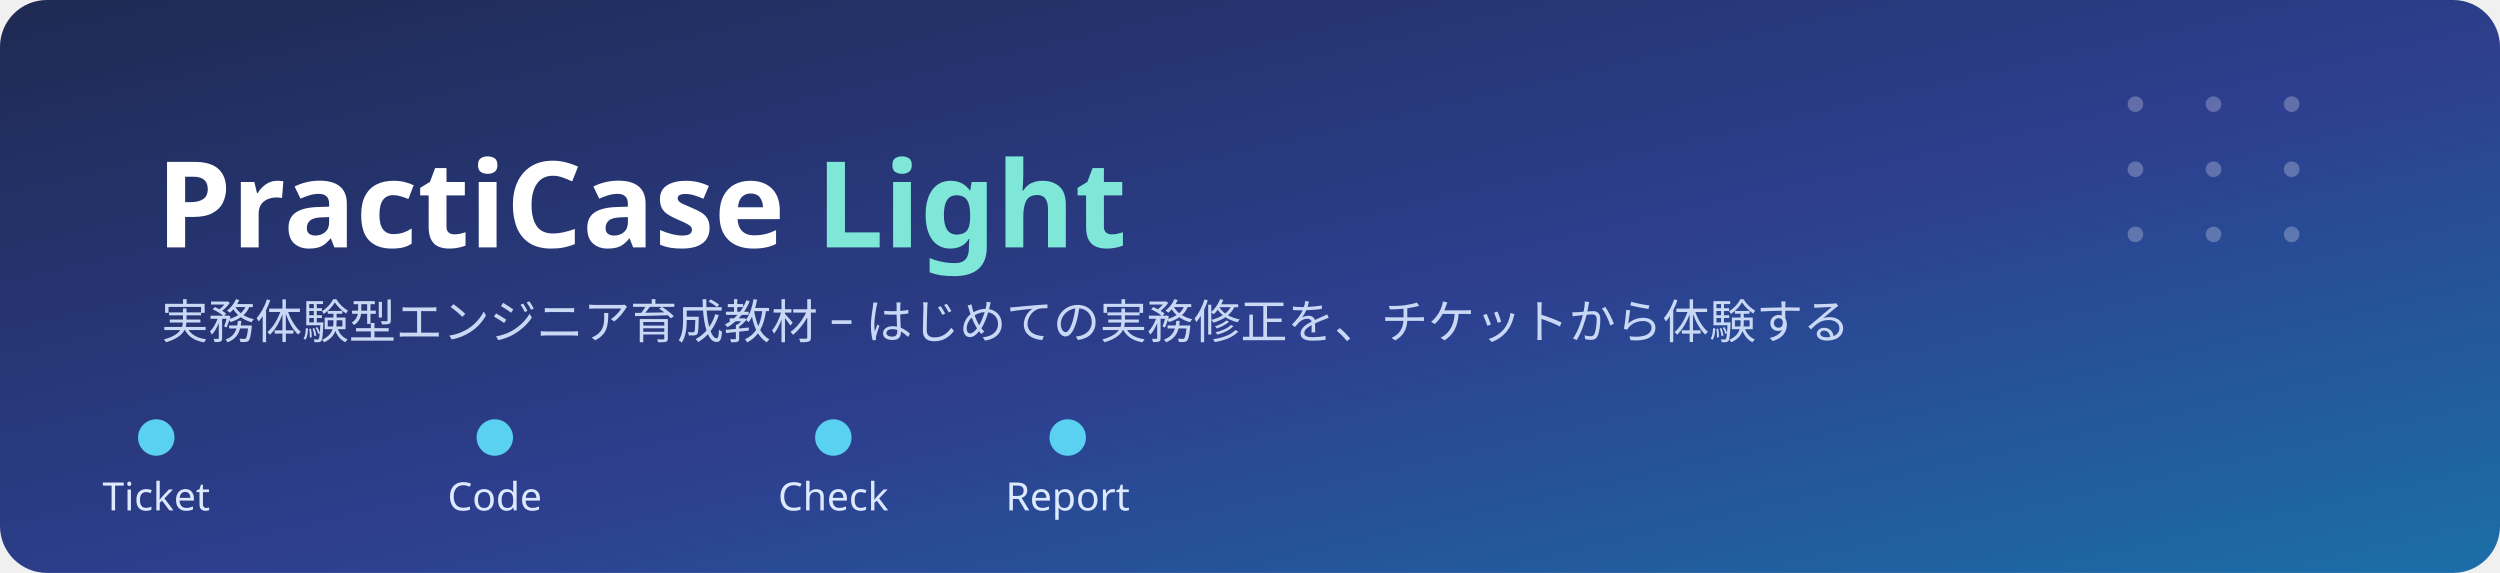
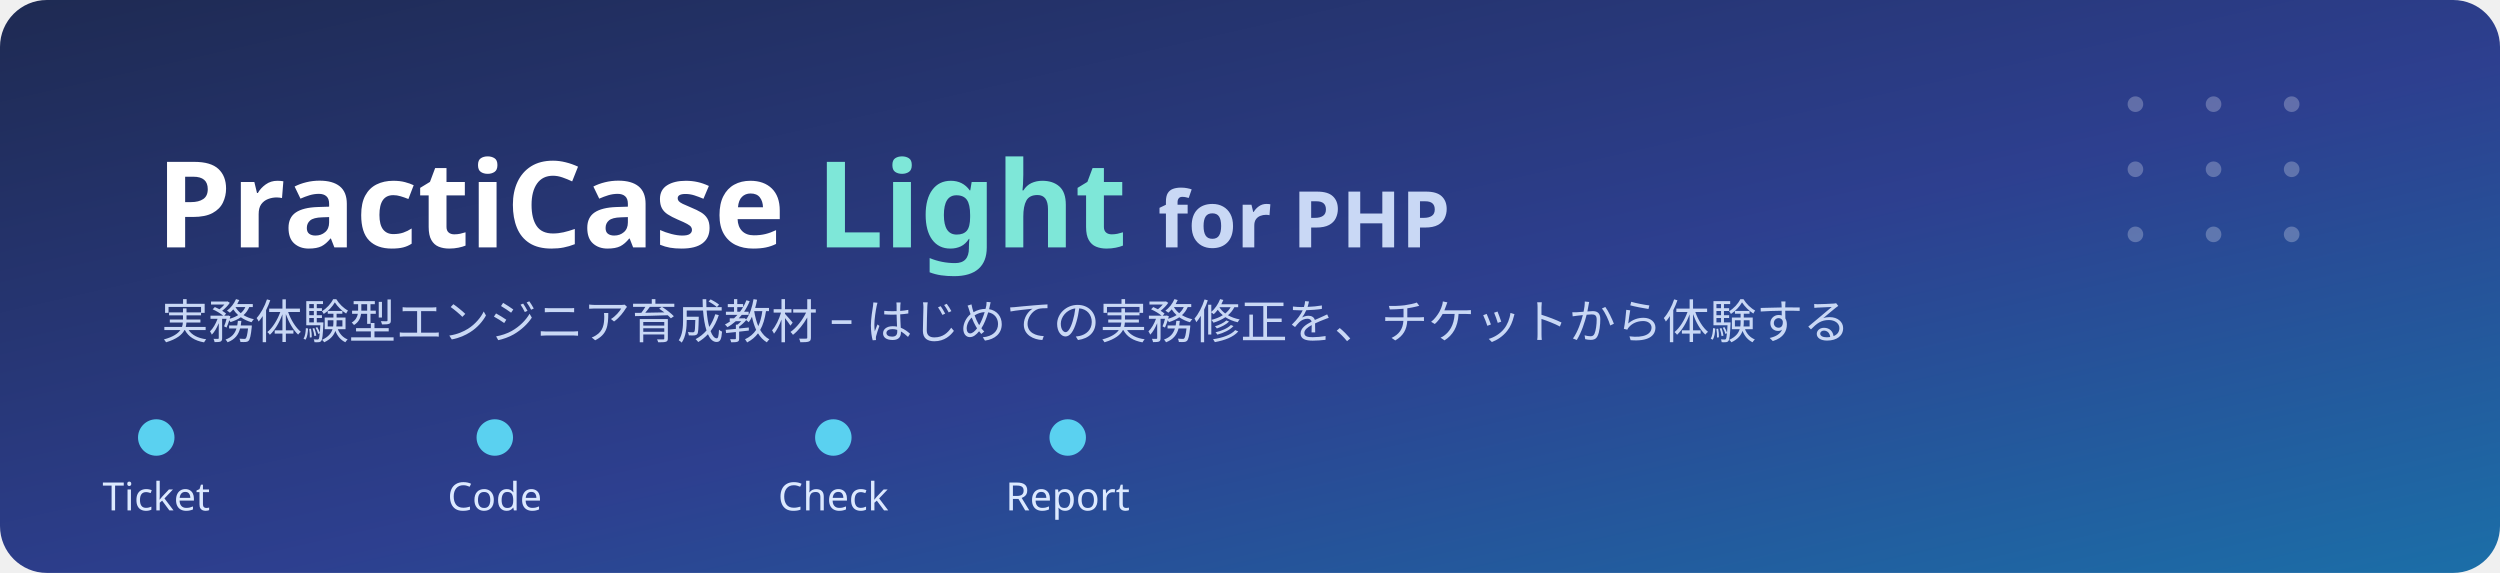
<svg xmlns="http://www.w3.org/2000/svg" viewBox="0 0 960 220">
  <defs>
    <linearGradient id="bg" x1="0%" y1="0%" x2="100%" y2="100%">
      <stop offset="0%" stop-color="#1e2a52" />
      <stop offset="55%" stop-color="#2d3f8f" />
      <stop offset="100%" stop-color="#1b6fa8" />
    </linearGradient>
    <linearGradient id="accent" x1="0%" y1="0%" x2="100%" y2="0%">
      <stop offset="0%" stop-color="#7ee7d8" />
      <stop offset="100%" stop-color="#5ad1f0" />
    </linearGradient>
  </defs>
  <rect width="960" height="220" rx="18" fill="url(#bg)" />
  <g opacity="0.25" fill="#ffffff">
    <circle cx="820" cy="40" r="3" />
    <circle cx="850" cy="40" r="3" />
    <circle cx="880" cy="40" r="3" />
    <circle cx="820" cy="65" r="3" />
    <circle cx="850" cy="65" r="3" />
    <circle cx="880" cy="65" r="3" />
    <circle cx="820" cy="90" r="3" />
    <circle cx="850" cy="90" r="3" />
    <circle cx="880" cy="90" r="3" />
  </g>
  <g stroke="url(#accent)" stroke-width="3" fill="none" opacity="0.9" stroke-linecap="round">
    <path d="M 60 168 L 150 168" />
    <path d="M 190 168 L 280 168" />
    <path d="M 320 168 L 410 168" />
  </g>
  <g fill="#5ad1f0">
    <circle cx="60" cy="168" r="7" />
    <circle cx="190" cy="168" r="7" />
    <circle cx="320" cy="168" r="7" />
    <circle cx="410" cy="168" r="7" />
  </g>
  <g font-family="Segoe UI, Yu Gothic UI, sans-serif" font-size="15" fill="#dce9ff">
    <text x="60" y="196" text-anchor="middle">Ticket</text>
    <text x="190" y="196" text-anchor="middle">Code</text>
    <text x="320" y="196" text-anchor="middle">Check</text>
    <text x="410" y="196" text-anchor="middle">Report</text>
  </g>
  <text x="60" y="95" font-family="Segoe UI, Yu Gothic UI, sans-serif" font-size="46" font-weight="700" fill="#ffffff">
    PractiCase <tspan fill="#7ee7d8">Light</tspan>
+     <tspan font-size="30" fill="#c9d8f5">for PHP</tspan>
  </text>
  <text x="62" y="130" font-family="Segoe UI, Yu Gothic UI, sans-serif" font-size="18" fill="#c9d8f5">
    実務体験型エンジニア育成教材 – はじめての実務修正を、チケットから体験する
  </text>
</svg>
